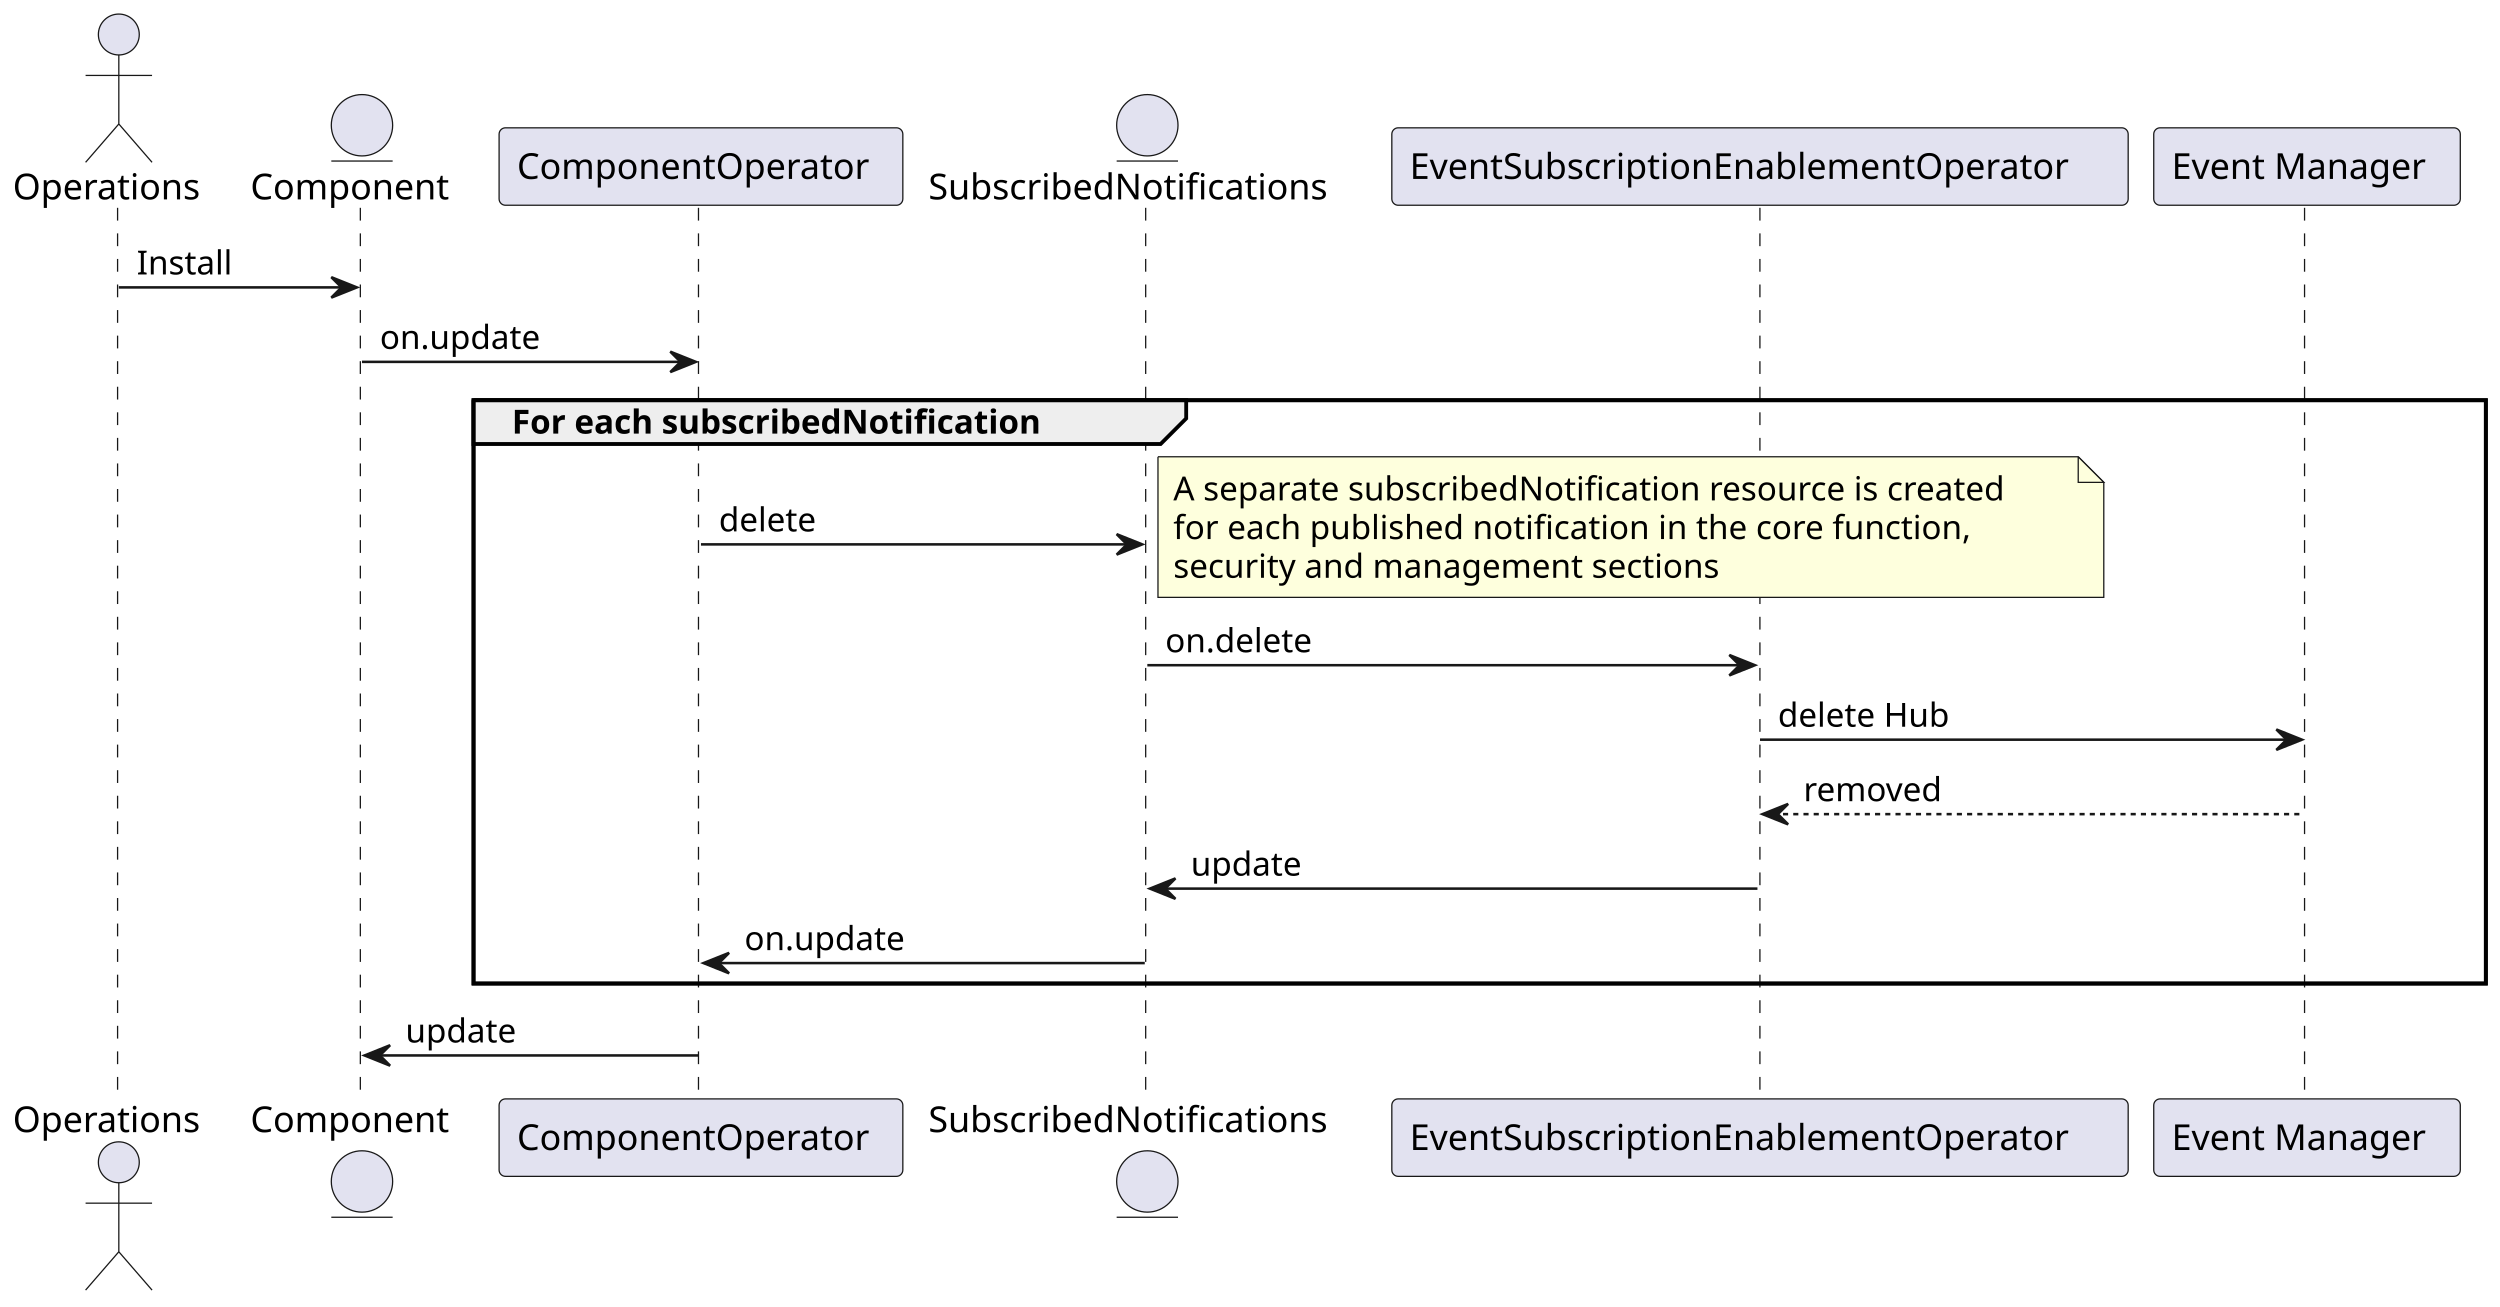
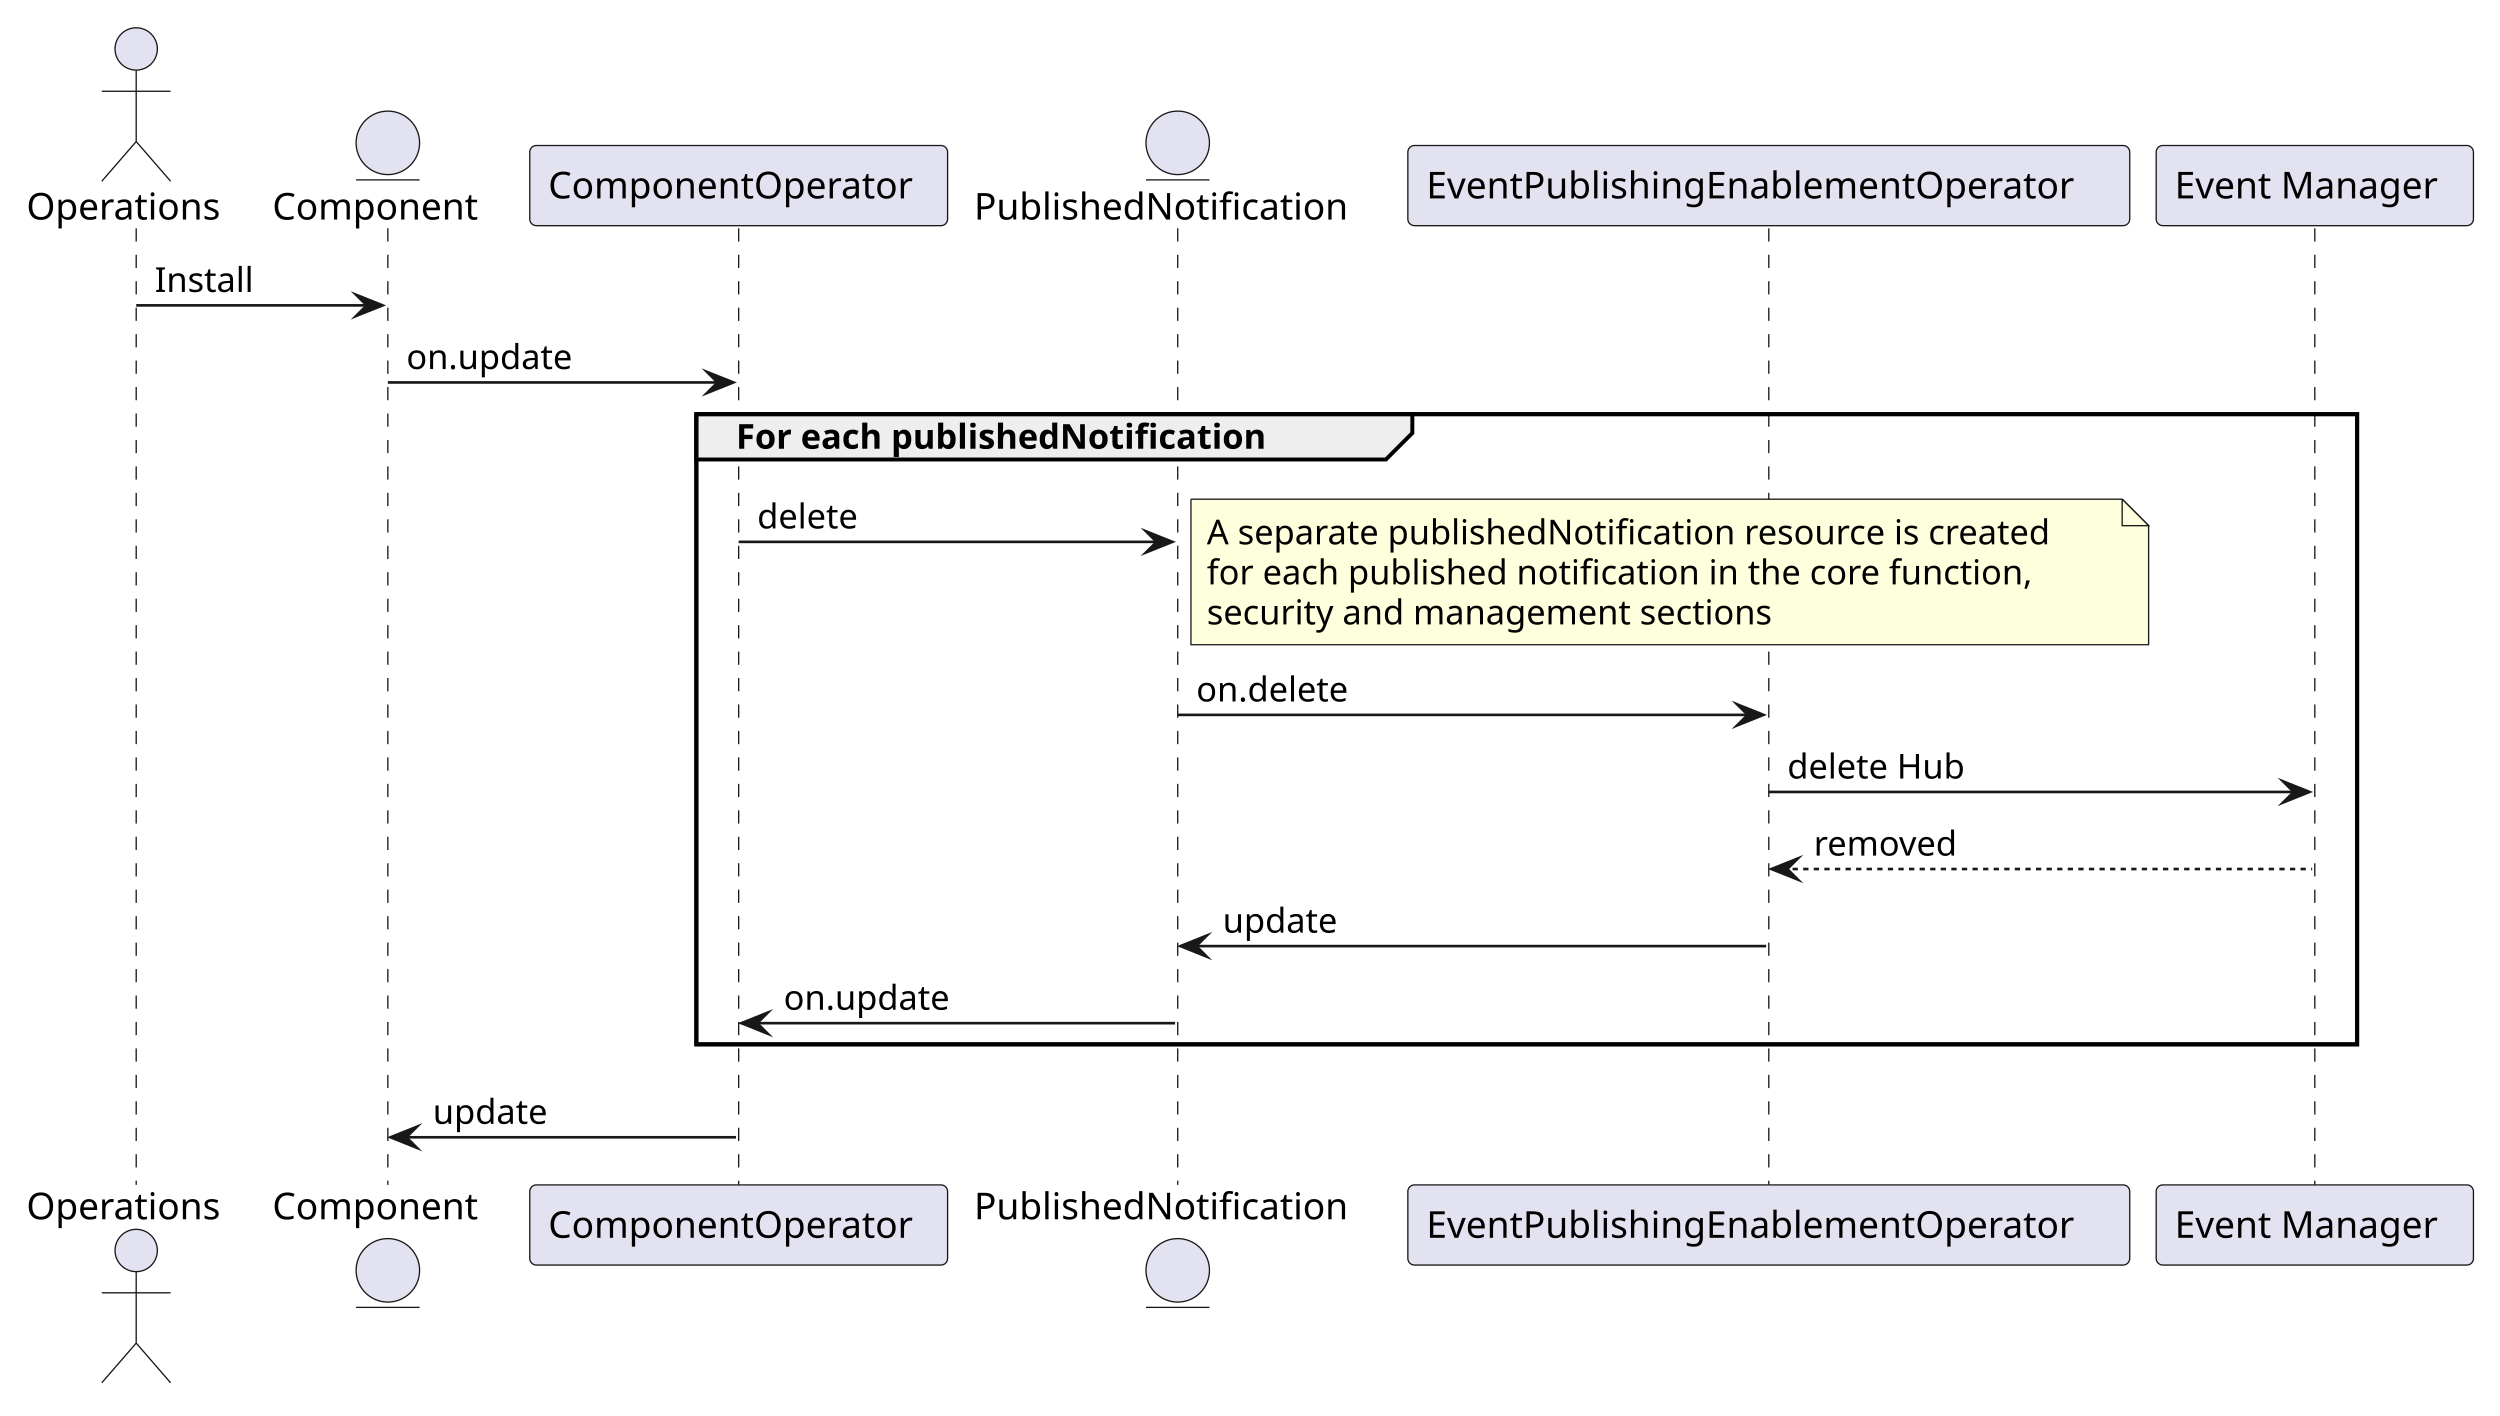
- <svg xmlns="http://www.w3.org/2000/svg" contentStyleType="text/css" data-diagram-type="SEQUENCE" height="511px" preserveAspectRatio="none" style="width:978px;height:511px;background:#FFFFFF;" version="1.1" viewBox="0 0 978 511" width="978px" zoomAndPan="magnify">
+ <svg xmlns="http://www.w3.org/2000/svg" version="1.1" data-diagram-type="SEQUENCE" style="width:945px;height:535px;background:#FFFFFF;" width="945px" height="535px" viewBox="0 0 945 535" zoomAndPan="magnify" preserveAspectRatio="none" contentStyleType="text/css">
  <defs />
-   <g>
-     <rect fill="none" height="228.195" style="stroke:#000000;stroke-width:1.5;" width="787.22" x="185.245" y="156.562" />
-     <g>
-       <rect fill="#000000" fill-opacity="0" height="349.594" width="8" x="42.483" y="81.297" />
-       <line style="stroke:#181818;stroke-width:0.5;stroke-dasharray:5.0,5.0;" x1="46" x2="46" y1="81.297" y2="430.891" />
+   <g font-family="sans-serif" lengthAdjust="spacing">
+     <rect x="263.217" y="156.563" width="627.781" height="238.195" fill="none" style="stroke:#000;stroke-width:1.5;" />
+     <g class="participant-lifeline" data-qualified-name="Operations" data-entity-uid="part1" id="part1-lifeline" data-source-line="2">
+       <g>
+         <rect x="47.983" y="86.297" width="8" height="361.594" fill="#000" fill-opacity="0" />
+         <line x1="51.483" y1="86.297" x2="51.483" y2="447.891" style="stroke:#181818;stroke-width:0.5;stroke-dasharray:5,5;" />
+       </g>
    </g>
-     <g>
-       <rect fill="#000000" fill-opacity="0" height="349.594" width="8" x="137.606" y="81.297" />
-       <line style="stroke:#181818;stroke-width:0.5;stroke-dasharray:5.0,5.0;" x1="140.966" x2="140.966" y1="81.297" y2="430.891" />
+     <g class="participant-lifeline" data-qualified-name="Component" data-entity-uid="part2" id="part2-lifeline" data-source-line="3">
+       <g>
+         <rect x="143.105" y="86.297" width="8" height="361.594" fill="#000" fill-opacity="0" />
+         <line x1="146.605" y1="86.297" x2="146.605" y2="447.891" style="stroke:#181818;stroke-width:0.5;stroke-dasharray:5,5;" />
+       </g>
    </g>
-     <g>
-       <rect fill="#000000" fill-opacity="0" height="349.594" width="8" x="270.217" y="81.297" />
-       <line style="stroke:#181818;stroke-width:0.5;stroke-dasharray:5.0,5.0;" x1="273.245" x2="273.245" y1="81.297" y2="430.891" />
+     <g class="participant-lifeline" data-qualified-name="ComponentOperator" data-entity-uid="part3" id="part3-lifeline" data-source-line="4">
+       <g>
+         <rect x="275.717" y="86.297" width="8" height="361.594" fill="#000" fill-opacity="0" />
+         <line x1="279.217" y1="86.297" x2="279.217" y2="447.891" style="stroke:#181818;stroke-width:0.5;stroke-dasharray:5,5;" />
+       </g>
    </g>
-     <g>
-       <rect fill="#000000" fill-opacity="0" height="349.594" width="8" x="444.836" y="81.297" />
-       <line style="stroke:#181818;stroke-width:0.5;stroke-dasharray:5.0,5.0;" x1="448.19" x2="448.19" y1="81.297" y2="430.891" />
+     <g class="participant-lifeline" data-qualified-name="PublishedNotification" data-entity-uid="part4" id="part4-lifeline" data-source-line="5">
+       <g>
+         <rect x="441.678" y="86.297" width="8" height="361.594" fill="#000" fill-opacity="0" />
+         <line x1="445.178" y1="86.297" x2="445.178" y2="447.891" style="stroke:#181818;stroke-width:0.5;stroke-dasharray:5,5;" />
+       </g>
    </g>
-     <g>
-       <rect fill="#000000" fill-opacity="0" height="349.594" width="8" x="684.512" y="81.297" />
-       <line style="stroke:#181818;stroke-width:0.5;stroke-dasharray:5.0,5.0;" x1="688.482" x2="688.482" y1="81.297" y2="430.891" />
+     <g class="participant-lifeline" data-qualified-name="EventPublishingEnablementOperator" data-entity-uid="part5" id="part5-lifeline" data-source-line="6">
+       <g>
+         <rect x="665.102" y="86.297" width="8" height="361.594" fill="#000" fill-opacity="0" />
+         <line x1="668.602" y1="86.297" x2="668.602" y2="447.891" style="stroke:#181818;stroke-width:0.5;stroke-dasharray:5,5;" />
+       </g>
    </g>
-     <g>
-       <rect fill="#000000" fill-opacity="0" height="349.594" width="8" x="898.503" y="81.297" />
-       <line style="stroke:#181818;stroke-width:0.5;stroke-dasharray:5.0,5.0;" x1="901.542" x2="901.542" y1="81.297" y2="430.891" />
+     <g class="participant-lifeline" data-qualified-name="TMFC019" data-entity-uid="part6" id="part6-lifeline" data-source-line="7">
+       <g>
+         <rect x="871.499" y="86.297" width="8" height="361.594" fill="#000" fill-opacity="0" />
+         <line x1="874.999" y1="86.297" x2="874.999" y2="447.891" style="stroke:#181818;stroke-width:0.5;stroke-dasharray:5,5;" />
+       </g>
    </g>
-     <g class="participant participant-head" data-participant="Operations">
-       <text fill="#000000" font-family="sans-serif" font-size="14" lengthAdjust="spacing" textLength="76.966" x="5" y="77.995">Operations</text>
-       <ellipse cx="46.483" cy="13.5" fill="#E2E2F0" rx="8" ry="8" style="stroke:#181818;stroke-width:0.5;" />
-       <path d="M46.483,21.5 L46.483,48.5 M33.483,29.5 L59.483,29.5 M46.483,48.5 L33.483,63.5 M46.483,48.5 L59.483,63.5" fill="none" style="stroke:#181818;stroke-width:0.5;" />
+     <g class="participant participant-head" data-qualified-name="Operations" data-entity-uid="part1" id="part1-head" data-source-line="2">
+       <text x="10" y="82.995" fill="#000" font-size="14" textLength="76.966">Operations</text>
+       <ellipse cx="51.483" cy="18.5" rx="8" ry="8" fill="#E2E2F0" style="stroke:#181818;stroke-width:0.5;" />
+       <path d="M51.483,26.5 L51.483,53.5 M38.483,34.5 L64.483,34.5 M51.483,53.5 L38.483,68.5 M51.483,53.5 L64.483,68.5" style="stroke:#181818;stroke-width:0.5;" fill="none" />
    </g>
-     <g class="participant participant-tail" data-participant="Operations">
-       <text fill="#000000" font-family="sans-serif" font-size="14" lengthAdjust="spacing" textLength="76.966" x="5" y="442.886">Operations</text>
-       <ellipse cx="46.483" cy="454.688" fill="#E2E2F0" rx="8" ry="8" style="stroke:#181818;stroke-width:0.5;" />
-       <path d="M46.483,462.688 L46.483,489.688 M33.483,470.688 L59.483,470.688 M46.483,489.688 L33.483,504.688 M46.483,489.688 L59.483,504.688" fill="none" style="stroke:#181818;stroke-width:0.5;" />
+     <g class="participant participant-head" data-qualified-name="Component" data-entity-uid="part2" id="part2-head" data-source-line="3">
+       <text x="102.966" y="82.995" fill="#000" font-size="14" textLength="81.279">Component</text>
+       <ellipse cx="146.605" cy="54" rx="12" ry="12" fill="#E2E2F0" style="stroke:#181818;stroke-width:0.5;" />
+       <line x1="134.605" y1="68" x2="158.605" y2="68" style="stroke:#181818;stroke-width:0.5;" />
    </g>
-     <g class="participant participant-head" data-participant="Component">
-       <text fill="#000000" font-family="sans-serif" font-size="14" lengthAdjust="spacing" textLength="81.279" x="97.966" y="77.995">Component</text>
-       <ellipse cx="141.606" cy="49" fill="#E2E2F0" rx="12" ry="12" style="stroke:#181818;stroke-width:0.5;" />
-       <line style="stroke:#181818;stroke-width:0.5;" x1="129.606" x2="153.606" y1="63" y2="63" />
+     <g class="participant participant-head" data-qualified-name="ComponentOperator" data-entity-uid="part3" id="part3-head" data-source-line="4">
+       <rect x="200.245" y="55" width="157.944" height="30.297" fill="#E2E2F0" style="stroke:#181818;stroke-width:0.5;" rx="2.5" ry="2.5" />
+       <text x="207.245" y="74.995" fill="#000" font-size="14" textLength="143.944">ComponentOperator</text>
    </g>
-     <g class="participant participant-tail" data-participant="Component">
-       <text fill="#000000" font-family="sans-serif" font-size="14" lengthAdjust="spacing" textLength="81.279" x="97.966" y="442.886">Component</text>
-       <ellipse cx="141.606" cy="462.188" fill="#E2E2F0" rx="12" ry="12" style="stroke:#181818;stroke-width:0.5;" />
-       <line style="stroke:#181818;stroke-width:0.5;" x1="129.606" x2="153.606" y1="476.188" y2="476.188" />
+     <g class="participant participant-head" data-qualified-name="PublishedNotification" data-entity-uid="part4" id="part4-head" data-source-line="5">
+       <text x="368.189" y="82.995" fill="#000" font-size="14" textLength="147.978">PublishedNotification</text>
+       <ellipse cx="445.178" cy="54" rx="12" ry="12" fill="#E2E2F0" style="stroke:#181818;stroke-width:0.5;" />
+       <line x1="433.178" y1="68" x2="457.178" y2="68" style="stroke:#181818;stroke-width:0.5;" />
    </g>
-     <g class="participant participant-head" data-participant="ComponentOperator">
-       <rect fill="#E2E2F0" height="30.297" rx="2.5" ry="2.5" style="stroke:#181818;stroke-width:0.5;" width="157.944" x="195.245" y="50" />
-       <text fill="#000000" font-family="sans-serif" font-size="14" lengthAdjust="spacing" textLength="143.944" x="202.245" y="69.995">ComponentOperator</text>
+     <g class="participant participant-head" data-qualified-name="EventPublishingEnablementOperator" data-entity-uid="part5" id="part5-head" data-source-line="6">
+       <rect x="532.167" y="55" width="272.87" height="30.297" fill="#E2E2F0" style="stroke:#181818;stroke-width:0.5;" rx="2.5" ry="2.5" />
+       <text x="539.167" y="74.995" fill="#000" font-size="14" textLength="258.87">EventPublishingEnablementOperator</text>
    </g>
-     <g class="participant participant-tail" data-participant="ComponentOperator">
-       <rect fill="#E2E2F0" height="30.297" rx="2.5" ry="2.5" style="stroke:#181818;stroke-width:0.5;" width="157.944" x="195.245" y="429.891" />
-       <text fill="#000000" font-family="sans-serif" font-size="14" lengthAdjust="spacing" textLength="143.944" x="202.245" y="449.886">ComponentOperator</text>
+     <g class="participant participant-head" data-qualified-name="TMFC019" data-entity-uid="part6" id="part6-head" data-source-line="7">
+       <rect x="815.037" y="55" width="119.923" height="30.297" fill="#E2E2F0" style="stroke:#181818;stroke-width:0.5;" rx="2.5" ry="2.5" />
+       <text x="822.037" y="74.995" fill="#000" font-size="14" textLength="105.923">Event Manager</text>
    </g>
-     <g class="participant participant-head" data-participant="SubscribedNotifications">
-       <text fill="#000000" font-family="sans-serif" font-size="14" lengthAdjust="spacing" textLength="165.293" x="363.19" y="77.995">SubscribedNotifications</text>
-       <ellipse cx="448.836" cy="49" fill="#E2E2F0" rx="12" ry="12" style="stroke:#181818;stroke-width:0.5;" />
-       <line style="stroke:#181818;stroke-width:0.5;" x1="436.836" x2="460.836" y1="63" y2="63" />
+     <g class="participant participant-tail" data-qualified-name="Operations" data-entity-uid="part1" id="part1-tail" data-source-line="2">
+       <text x="10" y="460.886" fill="#000" font-size="14" textLength="76.966">Operations</text>
+       <ellipse cx="51.483" cy="472.688" rx="8" ry="8" fill="#E2E2F0" style="stroke:#181818;stroke-width:0.5;" />
+       <path d="M51.483,480.688 L51.483,507.688 M38.483,488.688 L64.483,488.688 M51.483,507.688 L38.483,522.688 M51.483,507.688 L64.483,522.688" style="stroke:#181818;stroke-width:0.5;" fill="none" />
    </g>
-     <g class="participant participant-tail" data-participant="SubscribedNotifications">
-       <text fill="#000000" font-family="sans-serif" font-size="14" lengthAdjust="spacing" textLength="165.293" x="363.19" y="442.886">SubscribedNotifications</text>
-       <ellipse cx="448.836" cy="462.188" fill="#E2E2F0" rx="12" ry="12" style="stroke:#181818;stroke-width:0.5;" />
-       <line style="stroke:#181818;stroke-width:0.5;" x1="436.836" x2="460.836" y1="476.188" y2="476.188" />
+     <g class="participant participant-tail" data-qualified-name="Component" data-entity-uid="part2" id="part2-tail" data-source-line="3">
+       <text x="102.966" y="460.886" fill="#000" font-size="14" textLength="81.279">Component</text>
+       <ellipse cx="146.605" cy="480.188" rx="12" ry="12" fill="#E2E2F0" style="stroke:#181818;stroke-width:0.5;" />
+       <line x1="134.605" y1="494.188" x2="158.605" y2="494.188" style="stroke:#181818;stroke-width:0.5;" />
    </g>
-     <g class="participant participant-head" data-participant="EventSubscriptionEnablementOperator">
-       <rect fill="#E2E2F0" height="30.297" rx="2.5" ry="2.5" style="stroke:#181818;stroke-width:0.5;" width="288.06" x="544.482" y="50" />
-       <text fill="#000000" font-family="sans-serif" font-size="14" lengthAdjust="spacing" textLength="274.06" x="551.482" y="69.995">EventSubscriptionEnablementOperator</text>
+     <g class="participant participant-tail" data-qualified-name="ComponentOperator" data-entity-uid="part3" id="part3-tail" data-source-line="4">
+       <rect x="200.245" y="447.891" width="157.944" height="30.297" fill="#E2E2F0" style="stroke:#181818;stroke-width:0.5;" rx="2.5" ry="2.5" />
+       <text x="207.245" y="467.886" fill="#000" font-size="14" textLength="143.944">ComponentOperator</text>
    </g>
-     <g class="participant participant-tail" data-participant="EventSubscriptionEnablementOperator">
-       <rect fill="#E2E2F0" height="30.297" rx="2.5" ry="2.5" style="stroke:#181818;stroke-width:0.5;" width="288.06" x="544.482" y="429.891" />
-       <text fill="#000000" font-family="sans-serif" font-size="14" lengthAdjust="spacing" textLength="274.06" x="551.482" y="449.886">EventSubscriptionEnablementOperator</text>
+     <g class="participant participant-tail" data-qualified-name="PublishedNotification" data-entity-uid="part4" id="part4-tail" data-source-line="5">
+       <text x="368.189" y="460.886" fill="#000" font-size="14" textLength="147.978">PublishedNotification</text>
+       <ellipse cx="445.178" cy="480.188" rx="12" ry="12" fill="#E2E2F0" style="stroke:#181818;stroke-width:0.5;" />
+       <line x1="433.178" y1="494.188" x2="457.178" y2="494.188" style="stroke:#181818;stroke-width:0.5;" />
    </g>
-     <g class="participant participant-head" data-participant="TMFC019">
-       <rect fill="#E2E2F0" height="30.297" rx="2.5" ry="2.5" style="stroke:#181818;stroke-width:0.5;" width="119.923" x="842.542" y="50" />
-       <text fill="#000000" font-family="sans-serif" font-size="14" lengthAdjust="spacing" textLength="105.923" x="849.542" y="69.995">Event Manager</text>
+     <g class="participant participant-tail" data-qualified-name="EventPublishingEnablementOperator" data-entity-uid="part5" id="part5-tail" data-source-line="6">
+       <rect x="532.167" y="447.891" width="272.87" height="30.297" fill="#E2E2F0" style="stroke:#181818;stroke-width:0.5;" rx="2.5" ry="2.5" />
+       <text x="539.167" y="467.886" fill="#000" font-size="14" textLength="258.87">EventPublishingEnablementOperator</text>
    </g>
-     <g class="participant participant-tail" data-participant="TMFC019">
-       <rect fill="#E2E2F0" height="30.297" rx="2.5" ry="2.5" style="stroke:#181818;stroke-width:0.5;" width="119.923" x="842.542" y="429.891" />
-       <text fill="#000000" font-family="sans-serif" font-size="14" lengthAdjust="spacing" textLength="105.923" x="849.542" y="449.886">Event Manager</text>
+     <g class="participant participant-tail" data-qualified-name="TMFC019" data-entity-uid="part6" id="part6-tail" data-source-line="7">
+       <rect x="815.037" y="447.891" width="119.923" height="30.297" fill="#E2E2F0" style="stroke:#181818;stroke-width:0.5;" rx="2.5" ry="2.5" />
+       <text x="822.037" y="467.886" fill="#000" font-size="14" textLength="105.923">Event Manager</text>
    </g>
-     <g class="message" data-participant-1="Operations" data-participant-2="Component">
-       <polygon fill="#181818" points="129.606,108.43,139.606,112.43,129.606,116.43,133.606,112.43" style="stroke:#181818;stroke-width:1;" />
-       <line style="stroke:#181818;stroke-width:1;" x1="46.483" x2="135.606" y1="112.43" y2="112.43" />
-       <text fill="#000000" font-family="sans-serif" font-size="13" lengthAdjust="spacing" textLength="39.133" x="53.483" y="107.364">Install</text>
+     <g class="message" data-entity-1="part1" data-entity-2="part2" id="msg1" data-source-line="8">
+       <polygon points="134.605,111.43,144.605,115.43,134.605,119.43,138.605,115.43" fill="#181818" style="stroke:#181818;stroke-width:1;stroke-linejoin:miter;stroke-miterlimit:10;" />
+       <line x1="51.483" y1="115.43" x2="140.605" y2="115.43" style="stroke:#181818;stroke-width:1;" />
+       <text x="58.483" y="110.364" fill="#000" font-size="13" textLength="39.133">Install</text>
    </g>
-     <g class="message" data-participant-1="Component" data-participant-2="ComponentOperator">
-       <polygon fill="#181818" points="262.217,137.562,272.217,141.562,262.217,145.562,266.217,141.562" style="stroke:#181818;stroke-width:1;" />
-       <line style="stroke:#181818;stroke-width:1;" x1="141.606" x2="268.217" y1="141.562" y2="141.562" />
-       <text fill="#000000" font-family="sans-serif" font-size="13" lengthAdjust="spacing" textLength="66.13" x="148.606" y="136.497">on.update</text>
+     <g class="message" data-entity-1="part2" data-entity-2="part3" id="msg2" data-source-line="9">
+       <polygon points="267.217,140.563,277.217,144.563,267.217,148.563,271.217,144.563" fill="#181818" style="stroke:#181818;stroke-width:1;stroke-linejoin:miter;stroke-miterlimit:10;" />
+       <line x1="146.605" y1="144.563" x2="273.217" y2="144.563" style="stroke:#181818;stroke-width:1;" />
+       <text x="153.605" y="139.497" fill="#000" font-size="13" textLength="66.13">on.update</text>
    </g>
-     <path d="M185.245,156.562 L464.036,156.562 L464.036,163.695 L454.036,173.695 L185.245,173.695 L185.245,156.562" fill="#EEEEEE" style="stroke:#000000;stroke-width:1.5;" />
-     <rect fill="none" height="228.195" style="stroke:#000000;stroke-width:1.5;" width="787.22" x="185.245" y="156.562" />
-     <text fill="#000000" font-family="sans-serif" font-size="13" font-weight="bold" lengthAdjust="spacing" textLength="233.791" x="200.245" y="169.629">For each subscribedNotification</text>
-     <g class="message" data-participant-1="ComponentOperator" data-participant-2="SubscribedNotifications">
-       <polygon fill="#181818" points="436.836,208.961,446.836,212.961,436.836,216.961,440.836,212.961" style="stroke:#181818;stroke-width:1;" />
-       <line style="stroke:#181818;stroke-width:1;" x1="274.217" x2="442.836" y1="212.961" y2="212.961" />
-       <text fill="#000000" font-family="sans-serif" font-size="13" lengthAdjust="spacing" textLength="40.955" x="281.217" y="207.895">delete</text>
+     <path d="M263.217,156.563 L533.864,156.563 L533.864,163.695 L523.864,173.695 L263.217,173.695 L263.217,156.563" style="stroke:#000;stroke-width:1.5;" fill="#EEE" />
+     <rect x="263.217" y="156.563" width="627.781" height="238.195" fill="none" style="stroke:#000;stroke-width:1.5;" />
+     <text x="278.217" y="169.629" fill="#000" font-size="13" textLength="225.646" font-weight="700">For each publishedNotification</text>
+     <g class="message" data-entity-1="part3" data-entity-2="part4" id="msg3" data-source-line="11">
+       <polygon points="433.178,200.828,443.178,204.828,433.178,208.828,437.178,204.828" fill="#181818" style="stroke:#181818;stroke-width:1;stroke-linejoin:miter;stroke-miterlimit:10;" />
+       <line x1="279.217" y1="204.828" x2="439.178" y2="204.828" style="stroke:#181818;stroke-width:1;" />
+       <text x="286.217" y="199.762" fill="#000" font-size="13" textLength="40.955">delete</text>
    </g>
-     <path d="M453,178.695 L453,233.695 L823,233.695 L823,188.695 L813,178.695 L453,178.695" fill="#FEFFDD" style="stroke:#181818;stroke-width:0.5;" />
-     <path d="M813,178.695 L813,188.695 L823,188.695 L813,178.695" fill="#FEFFDD" style="stroke:#181818;stroke-width:0.5;" />
-     <text fill="#000000" font-family="sans-serif" font-size="13" lengthAdjust="spacing" textLength="349.172" x="459" y="195.762">A separate subscribedNotification resource is created</text>
-     <text fill="#000000" font-family="sans-serif" font-size="13" lengthAdjust="spacing" textLength="333.353" x="459" y="210.895">for each published notification in the core function,</text>
-     <text fill="#000000" font-family="sans-serif" font-size="13" lengthAdjust="spacing" textLength="229.436" x="459" y="226.028">security and management sections</text>
-     <g class="message" data-participant-1="SubscribedNotifications" data-participant-2="EventSubscriptionEnablementOperator">
-       <polygon fill="#181818" points="676.512,256.227,686.512,260.227,676.512,264.227,680.512,260.227" style="stroke:#181818;stroke-width:1;" />
-       <line style="stroke:#181818;stroke-width:1;" x1="448.836" x2="682.512" y1="260.227" y2="260.227" />
-       <text fill="#000000" font-family="sans-serif" font-size="13" lengthAdjust="spacing" textLength="61.28" x="455.836" y="255.161">on.delete</text>
+     <path d="M450.178,188.695 L450.178,243.695 L812.178,243.695 L812.178,198.695 L802.178,188.695 L450.178,188.695" style="stroke:#181818;stroke-width:0.5;" fill="#FEFFDD" />
+     <path d="M802.178,188.695 L802.178,198.695 L812.178,198.695 L802.178,188.695" style="stroke:#181818;stroke-width:0.5;" fill="#FEFFDD" />
+     <text x="456.178" y="205.762" fill="#000" font-size="13" textLength="341.758">A separate publishedNotification resource is created</text>
+     <text x="456.178" y="220.895" fill="#000" font-size="13" textLength="333.354">for each published notification in the core function,</text>
+     <text x="456.178" y="236.028" fill="#000" font-size="13" textLength="229.436">security and management sections</text>
+     <g class="message" data-entity-1="part4" data-entity-2="part5" id="msg4" data-source-line="17">
+       <polygon points="656.602,266.227,666.602,270.227,656.602,274.227,660.602,270.227" fill="#181818" style="stroke:#181818;stroke-width:1;stroke-linejoin:miter;stroke-miterlimit:10;" />
+       <line x1="445.178" y1="270.227" x2="662.602" y2="270.227" style="stroke:#181818;stroke-width:1;" />
+       <text x="452.178" y="265.161" fill="#000" font-size="13" textLength="61.28">on.delete</text>
    </g>
-     <g class="message" data-participant-1="EventSubscriptionEnablementOperator" data-participant-2="TMFC019">
-       <polygon fill="#181818" points="890.503,285.359,900.503,289.359,890.503,293.359,894.503,289.359" style="stroke:#181818;stroke-width:1;" />
-       <line style="stroke:#181818;stroke-width:1;" x1="688.512" x2="896.503" y1="289.359" y2="289.359" />
-       <text fill="#000000" font-family="sans-serif" font-size="13" lengthAdjust="spacing" textLength="71.354" x="695.512" y="284.293">delete Hub</text>
+     <g class="message" data-entity-1="part5" data-entity-2="part6" id="msg5" data-source-line="18">
+       <polygon points="862.999,295.359,872.999,299.359,862.999,303.359,866.999,299.359" fill="#181818" style="stroke:#181818;stroke-width:1;stroke-linejoin:miter;stroke-miterlimit:10;" />
+       <line x1="668.602" y1="299.359" x2="868.999" y2="299.359" style="stroke:#181818;stroke-width:1;" />
+       <text x="675.602" y="294.293" fill="#000" font-size="13" textLength="71.354">delete Hub</text>
    </g>
-     <g class="message" data-participant-1="TMFC019" data-participant-2="EventSubscriptionEnablementOperator">
-       <polygon fill="#181818" points="699.512,314.492,689.512,318.492,699.512,322.492,695.512,318.492" style="stroke:#181818;stroke-width:1;" />
-       <line style="stroke:#181818;stroke-width:1;stroke-dasharray:2.0,2.0;" x1="693.512" x2="901.503" y1="318.492" y2="318.492" />
-       <text fill="#000000" font-family="sans-serif" font-size="13" lengthAdjust="spacing" textLength="57.903" x="705.512" y="313.426">removed</text>
+     <g class="message" data-entity-1="part6" data-entity-2="part5" id="msg6" data-source-line="19">
+       <polygon points="679.602,324.492,669.602,328.492,679.602,332.492,675.602,328.492" fill="#181818" style="stroke:#181818;stroke-width:1;stroke-linejoin:miter;stroke-miterlimit:10;" />
+       <line x1="673.602" y1="328.492" x2="873.999" y2="328.492" style="stroke:#181818;stroke-width:1;stroke-dasharray:2,2;" />
+       <text x="685.602" y="323.426" fill="#000" font-size="13" textLength="57.903">removed</text>
    </g>
-     <g class="message" data-participant-1="EventSubscriptionEnablementOperator" data-participant-2="SubscribedNotifications">
-       <polygon fill="#181818" points="459.836,343.625,449.836,347.625,459.836,351.625,455.836,347.625" style="stroke:#181818;stroke-width:1;" />
-       <line style="stroke:#181818;stroke-width:1;" x1="453.836" x2="687.512" y1="347.625" y2="347.625" />
-       <text fill="#000000" font-family="sans-serif" font-size="13" lengthAdjust="spacing" textLength="45.805" x="465.836" y="342.559">update</text>
+     <g class="message" data-entity-1="part5" data-entity-2="part4" id="msg7" data-source-line="20">
+       <polygon points="456.178,353.625,446.178,357.625,456.178,361.625,452.178,357.625" fill="#181818" style="stroke:#181818;stroke-width:1;stroke-linejoin:miter;stroke-miterlimit:10;" />
+       <line x1="450.178" y1="357.625" x2="667.602" y2="357.625" style="stroke:#181818;stroke-width:1;" />
+       <text x="462.178" y="352.559" fill="#000" font-size="13" textLength="45.805">update</text>
    </g>
-     <g class="message" data-participant-1="SubscribedNotifications" data-participant-2="ComponentOperator">
-       <polygon fill="#181818" points="285.217,372.758,275.217,376.758,285.217,380.758,281.217,376.758" style="stroke:#181818;stroke-width:1;" />
-       <line style="stroke:#181818;stroke-width:1;" x1="279.217" x2="447.836" y1="376.758" y2="376.758" />
-       <text fill="#000000" font-family="sans-serif" font-size="13" lengthAdjust="spacing" textLength="66.13" x="291.217" y="371.692">on.update</text>
+     <g class="message" data-entity-1="part4" data-entity-2="part3" id="msg8" data-source-line="21">
+       <polygon points="290.217,382.758,280.217,386.758,290.217,390.758,286.217,386.758" fill="#181818" style="stroke:#181818;stroke-width:1;stroke-linejoin:miter;stroke-miterlimit:10;" />
+       <line x1="284.217" y1="386.758" x2="444.178" y2="386.758" style="stroke:#181818;stroke-width:1;" />
+       <text x="296.217" y="381.692" fill="#000" font-size="13" textLength="66.13">on.update</text>
    </g>
-     <g class="message" data-participant-1="ComponentOperator" data-participant-2="Component">
-       <polygon fill="#181818" points="152.606,408.891,142.606,412.891,152.606,416.891,148.606,412.891" style="stroke:#181818;stroke-width:1;" />
-       <line style="stroke:#181818;stroke-width:1;" x1="146.606" x2="273.217" y1="412.891" y2="412.891" />
-       <text fill="#000000" font-family="sans-serif" font-size="13" lengthAdjust="spacing" textLength="45.805" x="158.606" y="407.825">update</text>
+     <g class="message" data-entity-1="part3" data-entity-2="part2" id="msg9" data-source-line="23">
+       <polygon points="157.605,425.891,147.605,429.891,157.605,433.891,153.605,429.891" fill="#181818" style="stroke:#181818;stroke-width:1;stroke-linejoin:miter;stroke-miterlimit:10;" />
+       <line x1="151.605" y1="429.891" x2="278.217" y2="429.891" style="stroke:#181818;stroke-width:1;" />
+       <text x="163.605" y="424.825" fill="#000" font-size="13" textLength="45.805">update</text>
    </g>
  </g>
</svg>
